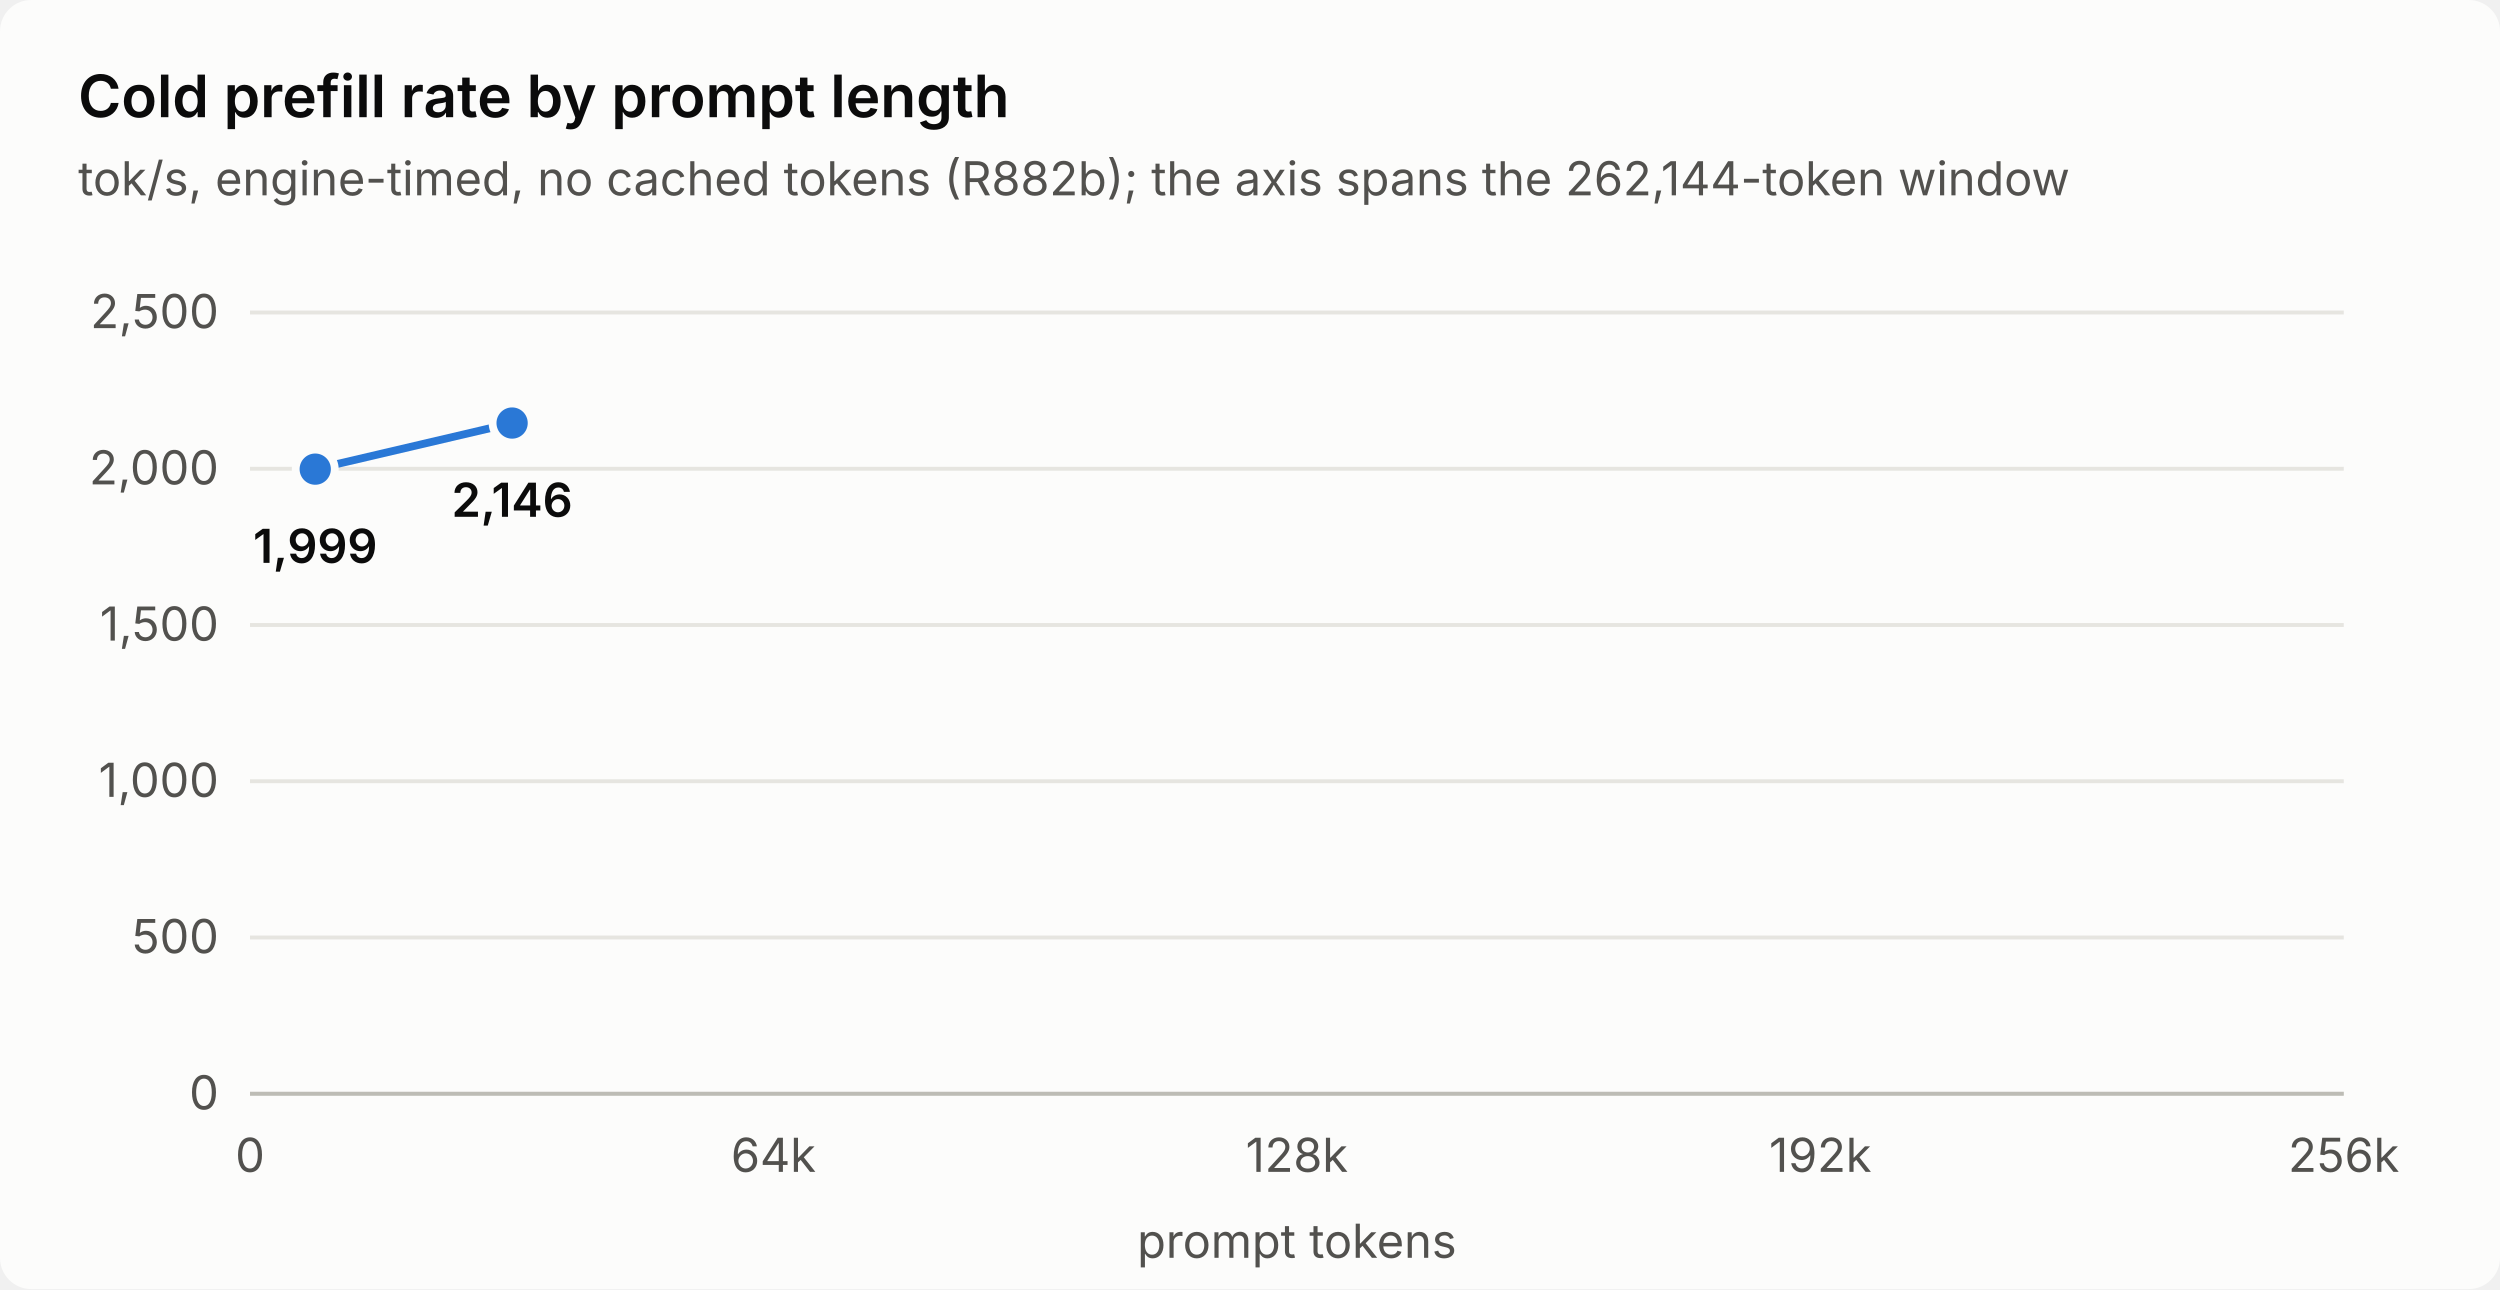
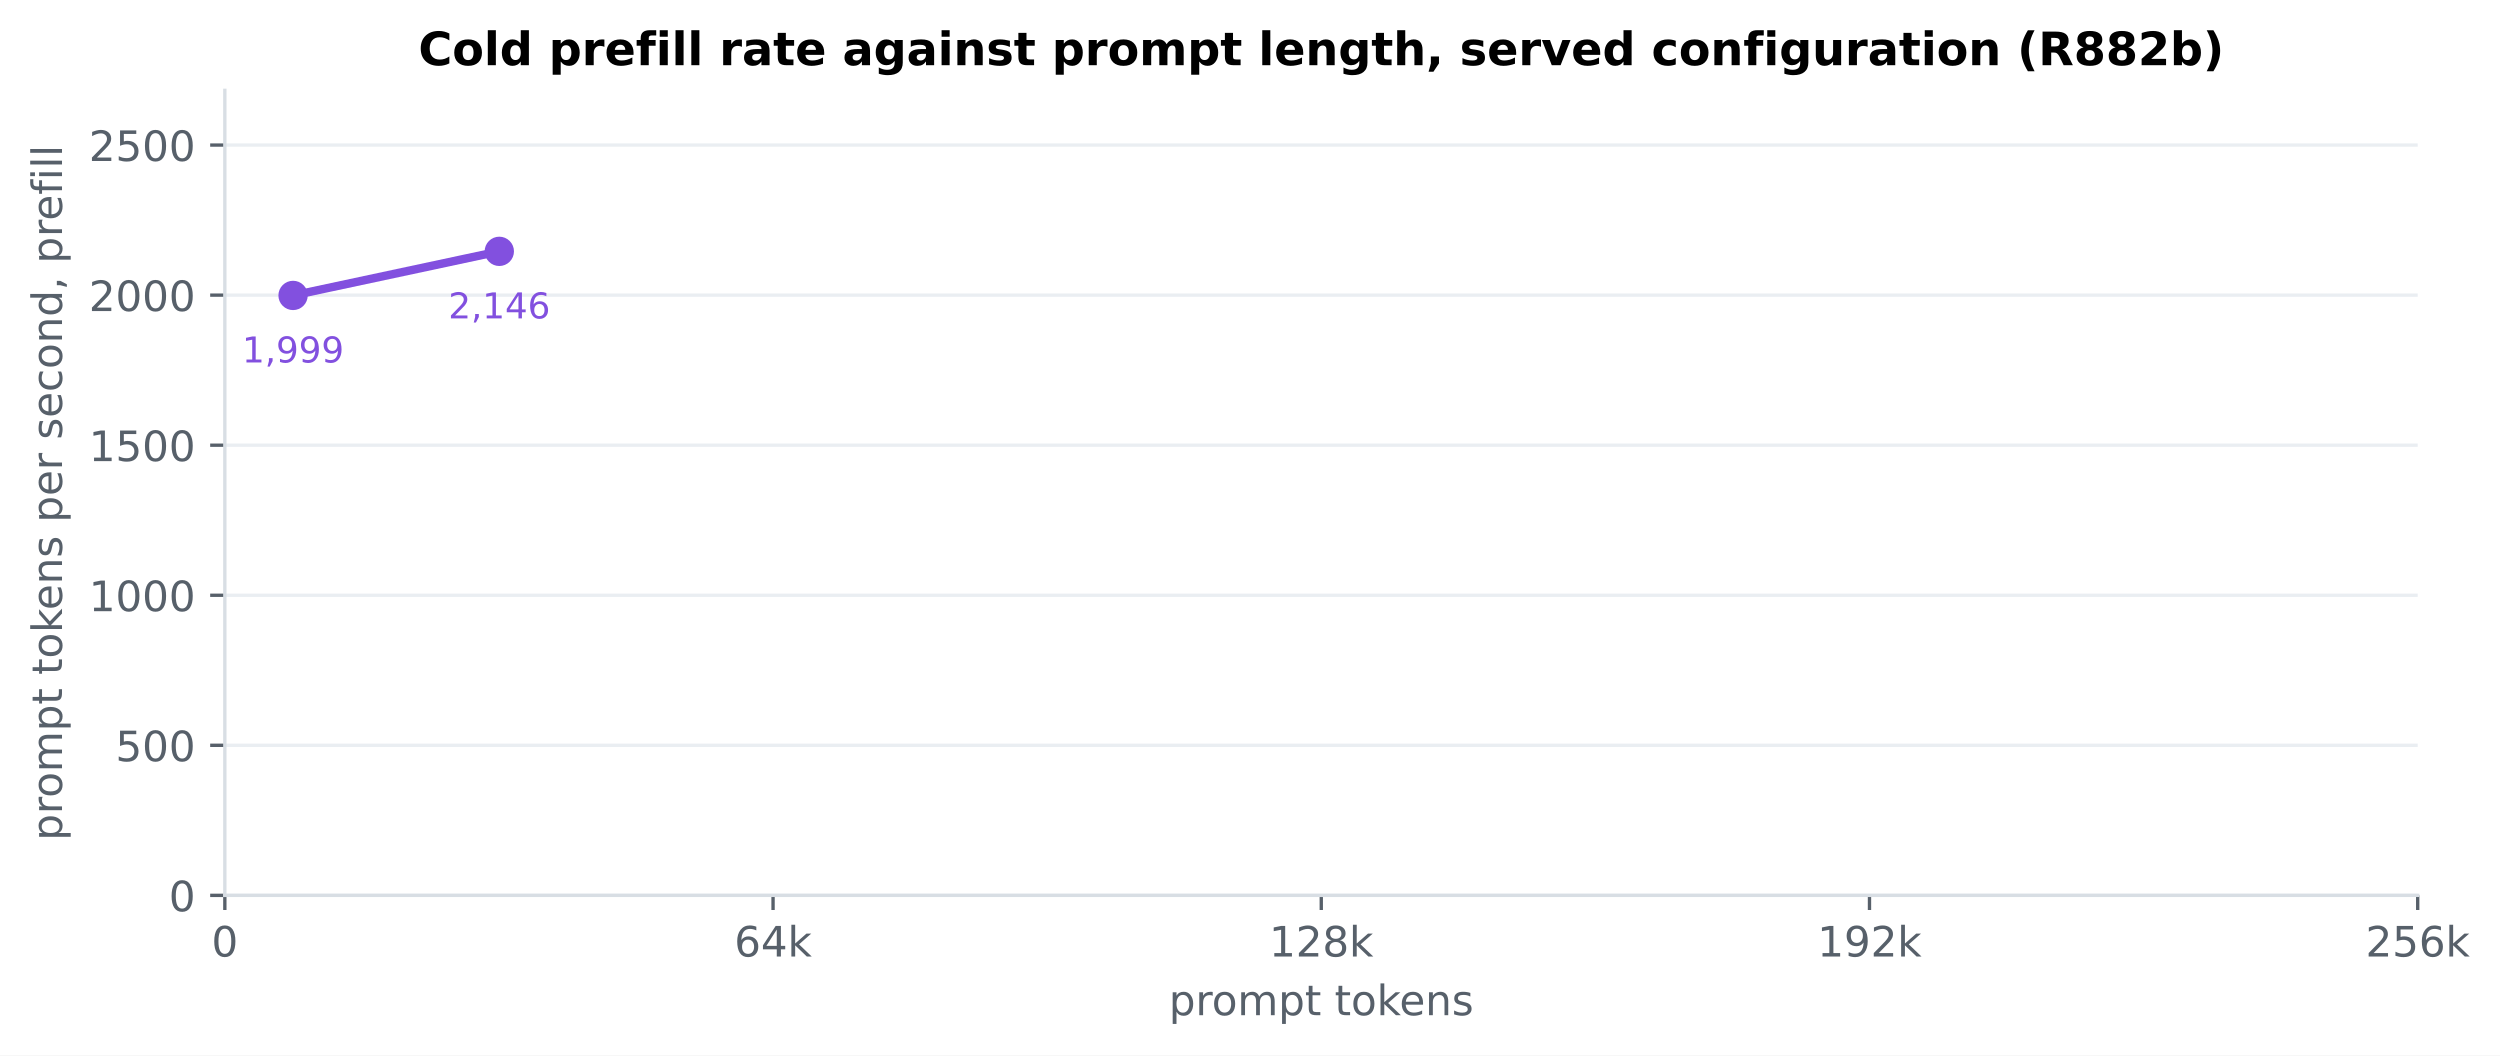
- <svg xmlns="http://www.w3.org/2000/svg" width="640" height="330" viewBox="0 0 640 330" role="img" aria-labelledby="t d">
-   <style>
-   .bg { fill: #fcfcfb; }
-   .t1 { fill: #0b0b0b; font: 600 15px system-ui, -apple-system, "Segoe UI", sans-serif; }
-   .t2 { fill: #52514e; font: 12px system-ui, -apple-system, "Segoe UI", sans-serif; }
-   .t3 { fill: #0b0b0b; font: 600 12px system-ui, -apple-system, "Segoe UI", sans-serif; }
-   .grid { stroke: #e6e5e0; stroke-width: 1; }
-   .axis { stroke: #bdbcb5; stroke-width: 1; }
-   .s1 { fill: #2a78d6; } .s1l { stroke: #2a78d6; }
-   .s2 { fill: #eb6834; } .s2l { stroke: #eb6834; }
-   .ring { stroke: #fcfcfb; stroke-width: 2; }
-   @media (prefers-color-scheme: dark) {
-     .bg { fill: #1a1a19; }
-     .t1, .t3 { fill: #ffffff; } .t2 { fill: #c3c2b7; }
-     .grid { stroke: #2e2e2c; } .axis { stroke: #55544f; }
-     .s1 { fill: #3987e5; } .s1l { stroke: #3987e5; }
-     .s2 { fill: #d95926; } .s2l { stroke: #d95926; }
-     .ring { stroke: #1a1a19; }
-   }
- </style>
-   <rect class="bg" width="640" height="330" rx="8" />
-   <text class="t1" x="20" y="30">Cold prefill rate by prompt length</text>
-   <text class="t2" x="20" y="50">tok/s, engine-timed, no cached tokens (R882b); the axis spans the 262,144-token window</text>
-   <line class="grid" x1="64" x2="600" y1="280.0" y2="280.0" />
-   <text class="t2" x="56" y="284.0" text-anchor="end">0</text>
-   <line class="grid" x1="64" x2="600" y1="240.0" y2="240.0" />
-   <text class="t2" x="56" y="244.0" text-anchor="end">500</text>
-   <line class="grid" x1="64" x2="600" y1="200.0" y2="200.0" />
-   <text class="t2" x="56" y="204.0" text-anchor="end">1,000</text>
-   <line class="grid" x1="64" x2="600" y1="160.0" y2="160.0" />
-   <text class="t2" x="56" y="164.0" text-anchor="end">1,500</text>
-   <line class="grid" x1="64" x2="600" y1="120.0" y2="120.0" />
-   <text class="t2" x="56" y="124.0" text-anchor="end">2,000</text>
-   <line class="grid" x1="64" x2="600" y1="80.0" y2="80.0" />
-   <text class="t2" x="56" y="84.0" text-anchor="end">2,500</text>
-   <text class="t2" x="64.0" y="300" text-anchor="middle">0</text>
-   <text class="t2" x="198.0" y="300" text-anchor="middle">64k</text>
-   <text class="t2" x="332.0" y="300" text-anchor="middle">128k</text>
-   <text class="t2" x="466.0" y="300" text-anchor="middle">192k</text>
-   <text class="t2" x="600.0" y="300" text-anchor="middle">256k</text>
-   <text class="t2" x="332.0" y="322" text-anchor="middle">prompt tokens</text>
-   <polyline class="s1l" fill="none" stroke-width="2" stroke-linejoin="round" stroke-linecap="round" points="80.7,120.1 131.1,108.3" />
-   <circle class="s1 ring" cx="80.7" cy="120.1" r="5" />
-   <text class="t3" x="80.7" y="144.1" text-anchor="middle">1,999</text>
-   <circle class="s1 ring" cx="131.1" cy="108.3" r="5" />
-   <text class="t3" x="131.1" y="132.3" text-anchor="middle">2,146</text>
-   <line class="axis" x1="64" x2="600" y1="280.0" y2="280.0" />
+ <svg xmlns="http://www.w3.org/2000/svg" xmlns:xlink="http://www.w3.org/1999/xlink" width="596.544pt" height="251.851pt" viewBox="0 0 596.544 251.851" version="1.1">
+   <defs>
+     <style type="text/css">*{stroke-linejoin: round; stroke-linecap: butt}</style>
+   </defs>
+   <g id="figure_1">
+     <g id="patch_1">
+       <path d="M 0 251.851  L 596.544 251.851  L 596.544 0  L 0 0  z " style="fill: #ffffff" />
+     </g>
+     <g id="axes_1">
+       <g id="patch_2">
+         <path d="M 53.651 213.649  L 576.905 213.649  L 576.905 21.558  L 53.651 21.558  z " style="fill: #ffffff" />
+       </g>
+       <g id="matplotlib.axis_1">
+         <g id="xtick_1">
+           <g id="line2d_1">
+             <defs>
+               <path id="mcf8b552d35" d="M 0 0  L 0 3.5  " style="stroke: #57606a; stroke-width: 0.8" />
+             </defs>
+             <g>
+               <use xlink:href="#mcf8b552d35" x="53.651" y="213.649" style="fill: #57606a; stroke: #57606a; stroke-width: 0.8" />
+             </g>
+           </g>
+           <g id="text_1">
+             <text style="font-size: 10px; font-family: 'DejaVu Sans', 'Bitstream Vera Sans', 'Computer Modern Sans Serif', 'Lucida Grande', 'Verdana', 'Geneva', 'Lucid', 'Arial', 'Helvetica', 'Avant Garde', sans-serif; text-anchor: middle; fill: #57606a" x="53.651" y="228.247" transform="rotate(-0 53.65078 228.2468)">0</text>
+           </g>
+         </g>
+         <g id="xtick_2">
+           <g id="line2d_2">
+             <g>
+               <use xlink:href="#mcf8b552d35" x="184.464" y="213.649" style="fill: #57606a; stroke: #57606a; stroke-width: 0.8" />
+             </g>
+           </g>
+           <g id="text_2">
+             <text style="font-size: 10px; font-family: 'DejaVu Sans', 'Bitstream Vera Sans', 'Computer Modern Sans Serif', 'Lucida Grande', 'Verdana', 'Geneva', 'Lucid', 'Arial', 'Helvetica', 'Avant Garde', sans-serif; text-anchor: middle; fill: #57606a" x="184.464" y="228.248" transform="rotate(-0 184.4644 228.2476)">64k</text>
+           </g>
+         </g>
+         <g id="xtick_3">
+           <g id="line2d_3">
+             <g>
+               <use xlink:href="#mcf8b552d35" x="315.278" y="213.649" style="fill: #57606a; stroke: #57606a; stroke-width: 0.8" />
+             </g>
+           </g>
+           <g id="text_3">
+             <text style="font-size: 10px; font-family: 'DejaVu Sans', 'Bitstream Vera Sans', 'Computer Modern Sans Serif', 'Lucida Grande', 'Verdana', 'Geneva', 'Lucid', 'Arial', 'Helvetica', 'Avant Garde', sans-serif; text-anchor: middle; fill: #57606a" x="315.278" y="228.248" transform="rotate(-0 315.2781 228.2476)">128k</text>
+           </g>
+         </g>
+         <g id="xtick_4">
+           <g id="line2d_4">
+             <g>
+               <use xlink:href="#mcf8b552d35" x="446.092" y="213.649" style="fill: #57606a; stroke: #57606a; stroke-width: 0.8" />
+             </g>
+           </g>
+           <g id="text_4">
+             <text style="font-size: 10px; font-family: 'DejaVu Sans', 'Bitstream Vera Sans', 'Computer Modern Sans Serif', 'Lucida Grande', 'Verdana', 'Geneva', 'Lucid', 'Arial', 'Helvetica', 'Avant Garde', sans-serif; text-anchor: middle; fill: #57606a" x="446.092" y="228.248" transform="rotate(-0 446.0917 228.2476)">192k</text>
+           </g>
+         </g>
+         <g id="xtick_5">
+           <g id="line2d_5">
+             <g>
+               <use xlink:href="#mcf8b552d35" x="576.905" y="213.649" style="fill: #57606a; stroke: #57606a; stroke-width: 0.8" />
+             </g>
+           </g>
+           <g id="text_5">
+             <text style="font-size: 10px; font-family: 'DejaVu Sans', 'Bitstream Vera Sans', 'Computer Modern Sans Serif', 'Lucida Grande', 'Verdana', 'Geneva', 'Lucid', 'Arial', 'Helvetica', 'Avant Garde', sans-serif; text-anchor: middle; fill: #57606a" x="576.905" y="228.248" transform="rotate(-0 576.9053 228.2476)">256k</text>
+           </g>
+         </g>
+         <g id="text_6">
+           <text style="font-size: 10px; font-family: 'DejaVu Sans', 'Bitstream Vera Sans', 'Computer Modern Sans Serif', 'Lucida Grande', 'Verdana', 'Geneva', 'Lucid', 'Arial', 'Helvetica', 'Avant Garde', sans-serif; text-anchor: middle; fill: #57606a" x="315.278" y="242.248" transform="rotate(-0 315.2781 242.2484)">prompt tokens</text>
+         </g>
+       </g>
+       <g id="matplotlib.axis_2">
+         <g id="ytick_1">
+           <g id="line2d_6">
+             <path d="M 53.651 213.649  L 576.905 213.649  " clip-path="url(#pfbc1c1e091)" style="fill: none; stroke: #eaeef2; stroke-width: 0.8; stroke-linecap: square" />
+           </g>
+           <g id="line2d_7">
+             <defs>
+               <path id="m4d69a01944" d="M 0 0  L -3.5 0  " style="stroke: #57606a; stroke-width: 0.8" />
+             </defs>
+             <g>
+               <use xlink:href="#m4d69a01944" x="53.651" y="213.649" style="fill: #57606a; stroke: #57606a; stroke-width: 0.8" />
+             </g>
+           </g>
+           <g id="text_7">
+             <text style="font-size: 10px; font-family: 'DejaVu Sans', 'Bitstream Vera Sans', 'Computer Modern Sans Serif', 'Lucida Grande', 'Verdana', 'Geneva', 'Lucid', 'Arial', 'Helvetica', 'Avant Garde', sans-serif; text-anchor: end; fill: #57606a" x="46.651" y="217.448" transform="rotate(-0 46.65078 217.448)">0</text>
+           </g>
+         </g>
+         <g id="ytick_2">
+           <g id="line2d_8">
+             <path d="M 53.651 177.843  L 576.905 177.843  " clip-path="url(#pfbc1c1e091)" style="fill: none; stroke: #eaeef2; stroke-width: 0.8; stroke-linecap: square" />
+           </g>
+           <g id="line2d_9">
+             <g>
+               <use xlink:href="#m4d69a01944" x="53.651" y="177.843" style="fill: #57606a; stroke: #57606a; stroke-width: 0.8" />
+             </g>
+           </g>
+           <g id="text_8">
+             <text style="font-size: 10px; font-family: 'DejaVu Sans', 'Bitstream Vera Sans', 'Computer Modern Sans Serif', 'Lucida Grande', 'Verdana', 'Geneva', 'Lucid', 'Arial', 'Helvetica', 'Avant Garde', sans-serif; text-anchor: end; fill: #57606a" x="46.651" y="181.642" transform="rotate(-0 46.65078 181.6421)">500</text>
+           </g>
+         </g>
+         <g id="ytick_3">
+           <g id="line2d_10">
+             <path d="M 53.651 142.037  L 576.905 142.037  " clip-path="url(#pfbc1c1e091)" style="fill: none; stroke: #eaeef2; stroke-width: 0.8; stroke-linecap: square" />
+           </g>
+           <g id="line2d_11">
+             <g>
+               <use xlink:href="#m4d69a01944" x="53.651" y="142.037" style="fill: #57606a; stroke: #57606a; stroke-width: 0.8" />
+             </g>
+           </g>
+           <g id="text_9">
+             <text style="font-size: 10px; font-family: 'DejaVu Sans', 'Bitstream Vera Sans', 'Computer Modern Sans Serif', 'Lucida Grande', 'Verdana', 'Geneva', 'Lucid', 'Arial', 'Helvetica', 'Avant Garde', sans-serif; text-anchor: end; fill: #57606a" x="46.651" y="145.836" transform="rotate(-0 46.65078 145.8362)">1000</text>
+           </g>
+         </g>
+         <g id="ytick_4">
+           <g id="line2d_12">
+             <path d="M 53.651 106.231  L 576.905 106.231  " clip-path="url(#pfbc1c1e091)" style="fill: none; stroke: #eaeef2; stroke-width: 0.8; stroke-linecap: square" />
+           </g>
+           <g id="line2d_13">
+             <g>
+               <use xlink:href="#m4d69a01944" x="53.651" y="106.231" style="fill: #57606a; stroke: #57606a; stroke-width: 0.8" />
+             </g>
+           </g>
+           <g id="text_10">
+             <text style="font-size: 10px; font-family: 'DejaVu Sans', 'Bitstream Vera Sans', 'Computer Modern Sans Serif', 'Lucida Grande', 'Verdana', 'Geneva', 'Lucid', 'Arial', 'Helvetica', 'Avant Garde', sans-serif; text-anchor: end; fill: #57606a" x="46.651" y="110.03" transform="rotate(-0 46.65078 110.0303)">1500</text>
+           </g>
+         </g>
+         <g id="ytick_5">
+           <g id="line2d_14">
+             <path d="M 53.651 70.426  L 576.905 70.426  " clip-path="url(#pfbc1c1e091)" style="fill: none; stroke: #eaeef2; stroke-width: 0.8; stroke-linecap: square" />
+           </g>
+           <g id="line2d_15">
+             <g>
+               <use xlink:href="#m4d69a01944" x="53.651" y="70.426" style="fill: #57606a; stroke: #57606a; stroke-width: 0.8" />
+             </g>
+           </g>
+           <g id="text_11">
+             <text style="font-size: 10px; font-family: 'DejaVu Sans', 'Bitstream Vera Sans', 'Computer Modern Sans Serif', 'Lucida Grande', 'Verdana', 'Geneva', 'Lucid', 'Arial', 'Helvetica', 'Avant Garde', sans-serif; text-anchor: end; fill: #57606a" x="46.651" y="74.224" transform="rotate(-0 46.65078 74.22434)">2000</text>
+           </g>
+         </g>
+         <g id="ytick_6">
+           <g id="line2d_16">
+             <path d="M 53.651 34.62  L 576.905 34.62  " clip-path="url(#pfbc1c1e091)" style="fill: none; stroke: #eaeef2; stroke-width: 0.8; stroke-linecap: square" />
+           </g>
+           <g id="line2d_17">
+             <g>
+               <use xlink:href="#m4d69a01944" x="53.651" y="34.62" style="fill: #57606a; stroke: #57606a; stroke-width: 0.8" />
+             </g>
+           </g>
+           <g id="text_12">
+             <text style="font-size: 10px; font-family: 'DejaVu Sans', 'Bitstream Vera Sans', 'Computer Modern Sans Serif', 'Lucida Grande', 'Verdana', 'Geneva', 'Lucid', 'Arial', 'Helvetica', 'Avant Garde', sans-serif; text-anchor: end; fill: #57606a" x="46.651" y="38.418" transform="rotate(-0 46.65078 38.41842)">2500</text>
+           </g>
+         </g>
+         <g id="text_13">
+           <text style="font-size: 10px; font-family: 'DejaVu Sans', 'Bitstream Vera Sans', 'Computer Modern Sans Serif', 'Lucida Grande', 'Verdana', 'Geneva', 'Lucid', 'Arial', 'Helvetica', 'Avant Garde', sans-serif; text-anchor: middle; fill: #57606a" x="14.798" y="117.604" transform="rotate(-90 14.79844 117.6037)">prompt tokens per second, prefill</text>
+         </g>
+       </g>
+       <g id="line2d_18">
+         <path d="M 69.931 70.496  L 119.143 59.976  " clip-path="url(#pfbc1c1e091)" style="fill: none; stroke: #8250df; stroke-width: 2; stroke-linecap: square" />
+         <defs>
+           <path id="m21b7678982" d="M 0 3  C 0.796 3 1.559 2.684 2.121 2.121  C 2.684 1.559 3 0.796 3 0  C 3 -0.796 2.684 -1.559 2.121 -2.121  C 1.559 -2.684 0.796 -3 0 -3  C -0.796 -3 -1.559 -2.684 -2.121 -2.121  C -2.684 -1.559 -3 -0.796 -3 0  C -3 0.796 -2.684 1.559 -2.121 2.121  C -1.559 2.684 -0.796 3 0 3  z " style="stroke: #8250df" />
+         </defs>
+         <g clip-path="url(#pfbc1c1e091)">
+           <use xlink:href="#m21b7678982" x="69.931" y="70.496" style="fill: #8250df; stroke: #8250df" />
+           <use xlink:href="#m21b7678982" x="119.143" y="59.976" style="fill: #8250df; stroke: #8250df" />
+         </g>
+       </g>
+       <g id="patch_3">
+         <path d="M 53.651 213.649  L 53.651 21.558  " style="fill: none; stroke: #d8dee4; stroke-width: 0.8; stroke-linejoin: miter; stroke-linecap: square" />
+       </g>
+       <g id="patch_4">
+         <path d="M 53.651 213.649  L 576.905 213.649  " style="fill: none; stroke: #d8dee4; stroke-width: 0.8; stroke-linejoin: miter; stroke-linecap: square" />
+       </g>
+       <g id="text_14">
+         <text style="font-size: 8.5px; font-family: 'DejaVu Sans', 'Bitstream Vera Sans', 'Computer Modern Sans Serif', 'Lucida Grande', 'Verdana', 'Geneva', 'Lucid', 'Arial', 'Helvetica', 'Avant Garde', sans-serif; text-anchor: middle; fill: #8250df" x="69.931" y="86.496" transform="rotate(-0 69.93063 86.49572)">1,999</text>
+       </g>
+       <g id="text_15">
+         <text style="font-size: 8.5px; font-family: 'DejaVu Sans', 'Bitstream Vera Sans', 'Computer Modern Sans Serif', 'Lucida Grande', 'Verdana', 'Geneva', 'Lucid', 'Arial', 'Helvetica', 'Avant Garde', sans-serif; text-anchor: middle; fill: #8250df" x="119.143" y="75.976" transform="rotate(-0 119.1434 75.97646)">2,146</text>
+       </g>
+       <g id="text_16">
+         <text style="font-weight: 700; font-size: 11px; font-family: 'DejaVu Sans', 'Bitstream Vera Sans', 'Computer Modern Sans Serif', 'Lucida Grande', 'Verdana', 'Geneva', 'Lucid', 'Arial', 'Helvetica', 'Avant Garde', sans-serif; text-anchor: middle" x="315.278" y="15.558" transform="rotate(-0 315.2781 15.55828)">Cold prefill rate against prompt length, served configuration (R882b)</text>
+       </g>
+     </g>
+   </g>
+   <defs>
+     <clipPath id="pfbc1c1e091">
+       <rect x="53.651" y="21.558" width="523.255" height="192.091" />
+     </clipPath>
+   </defs>
</svg>
